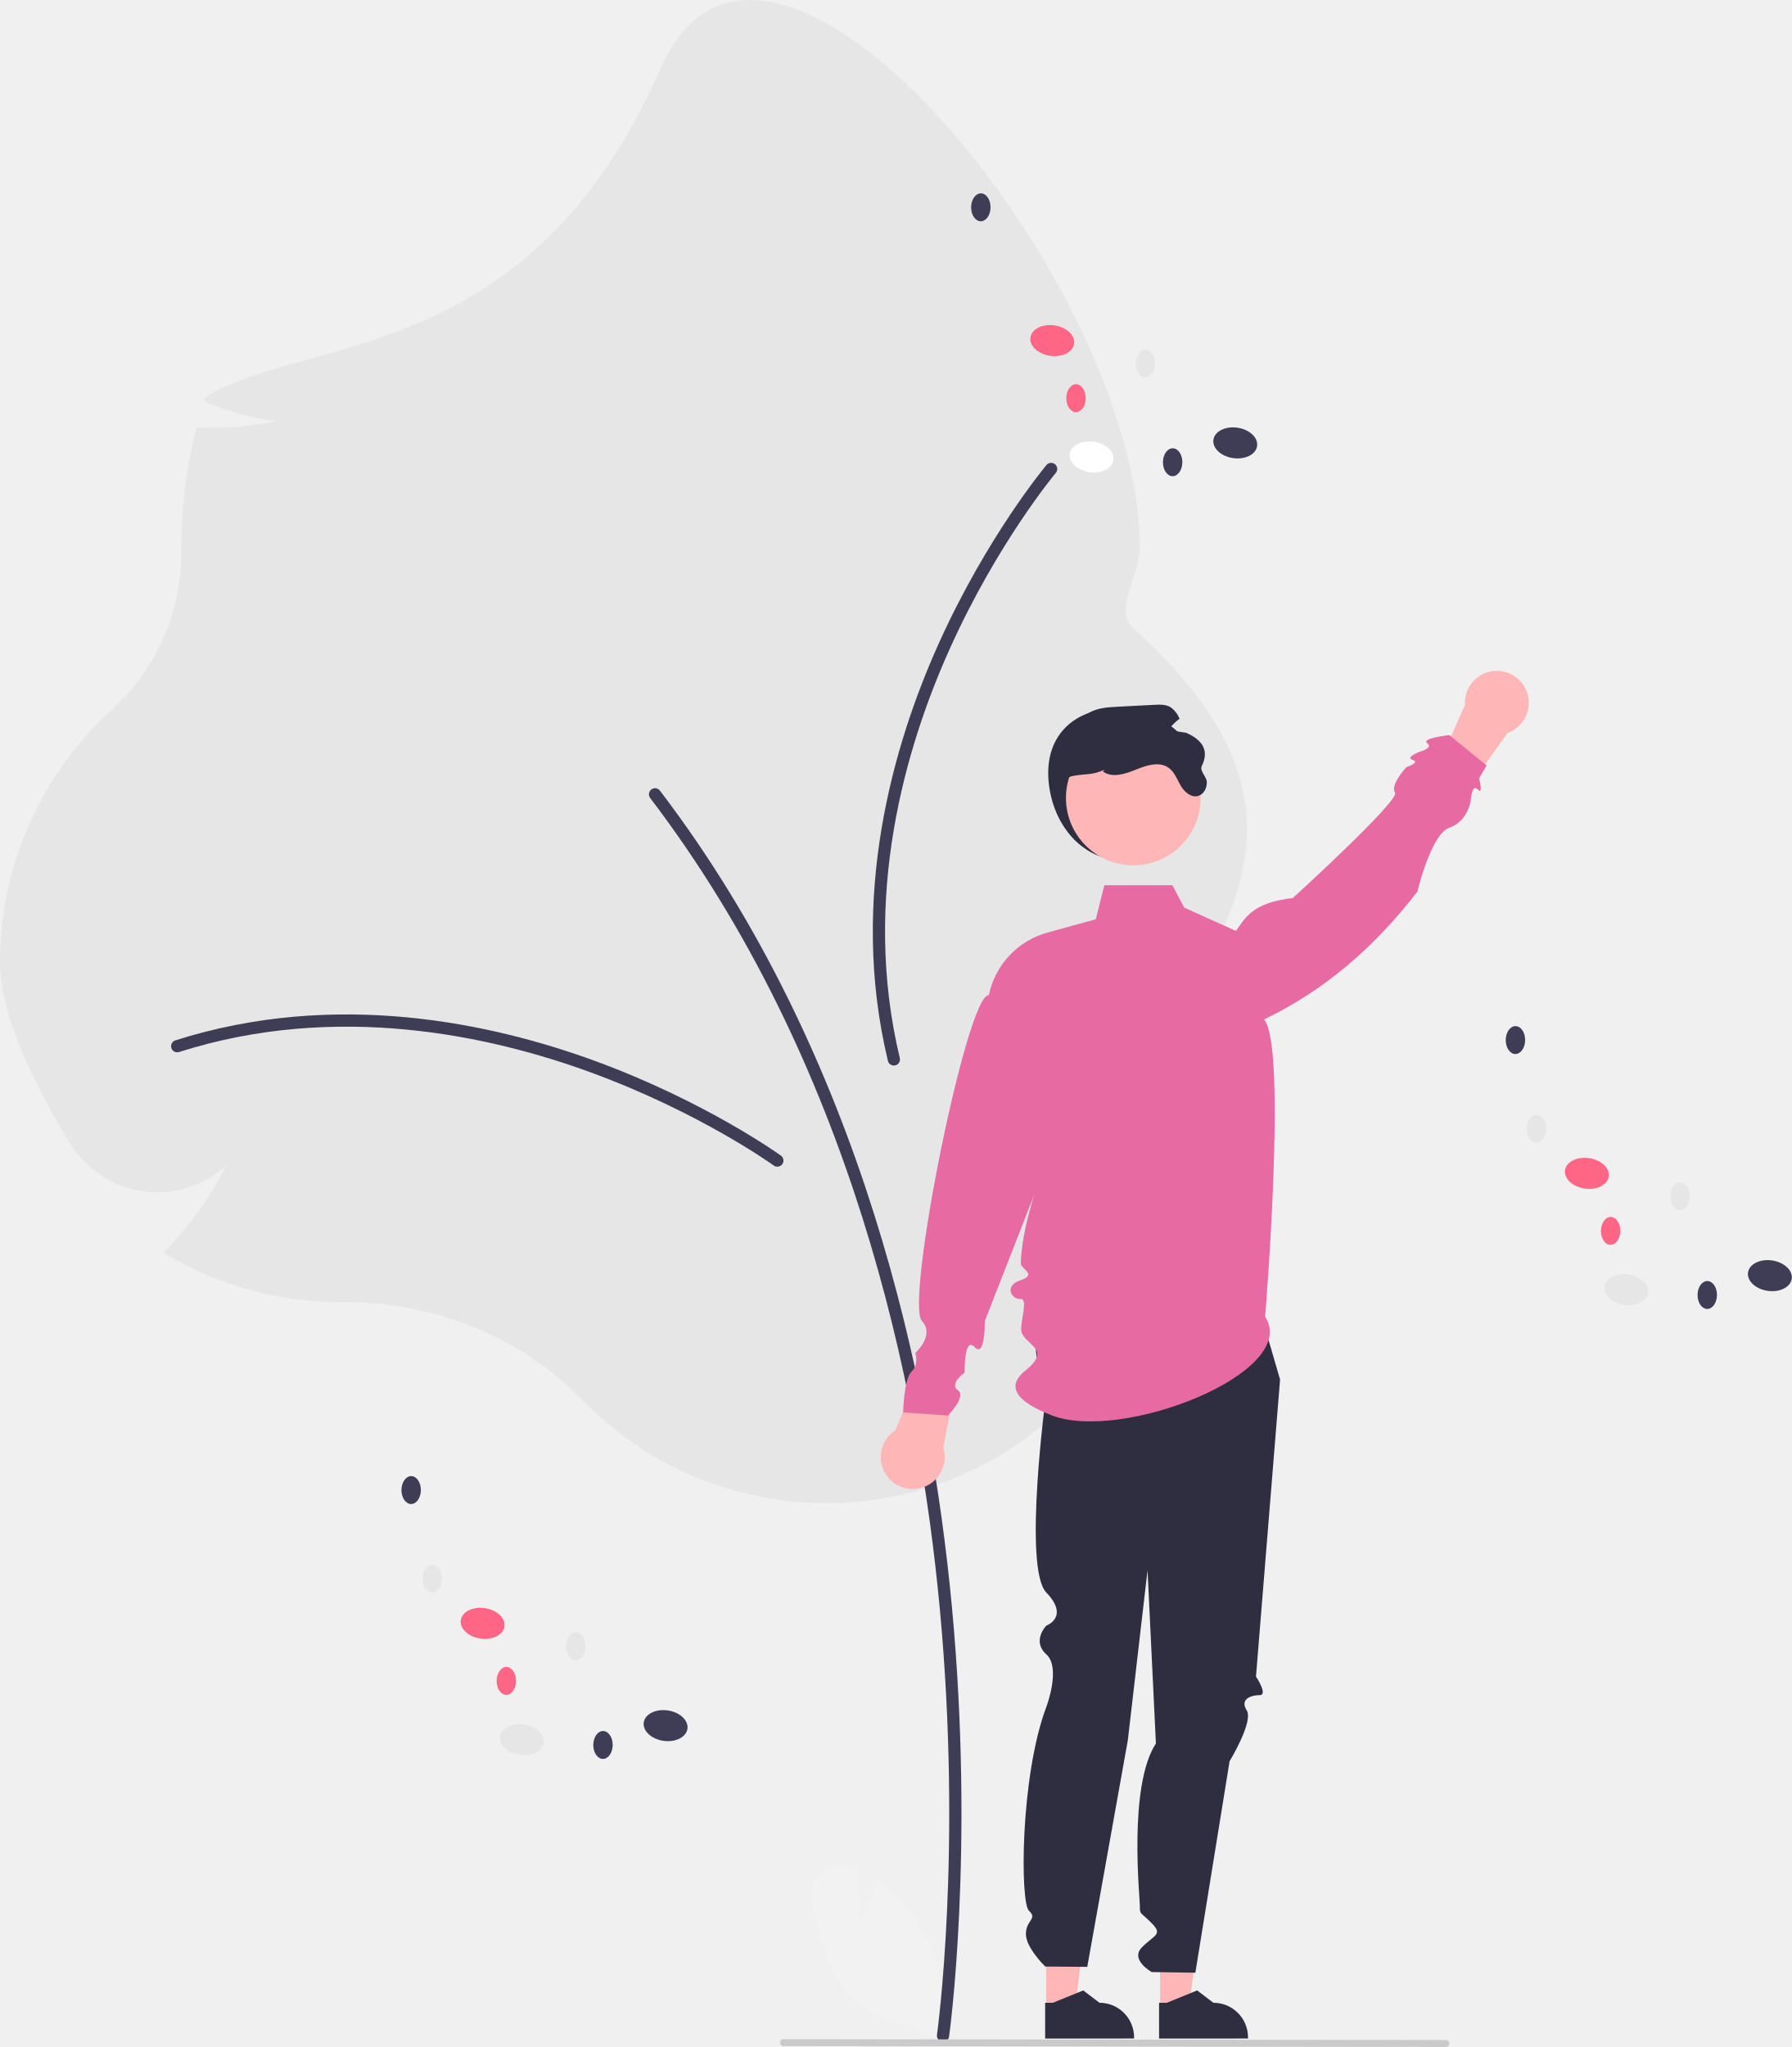
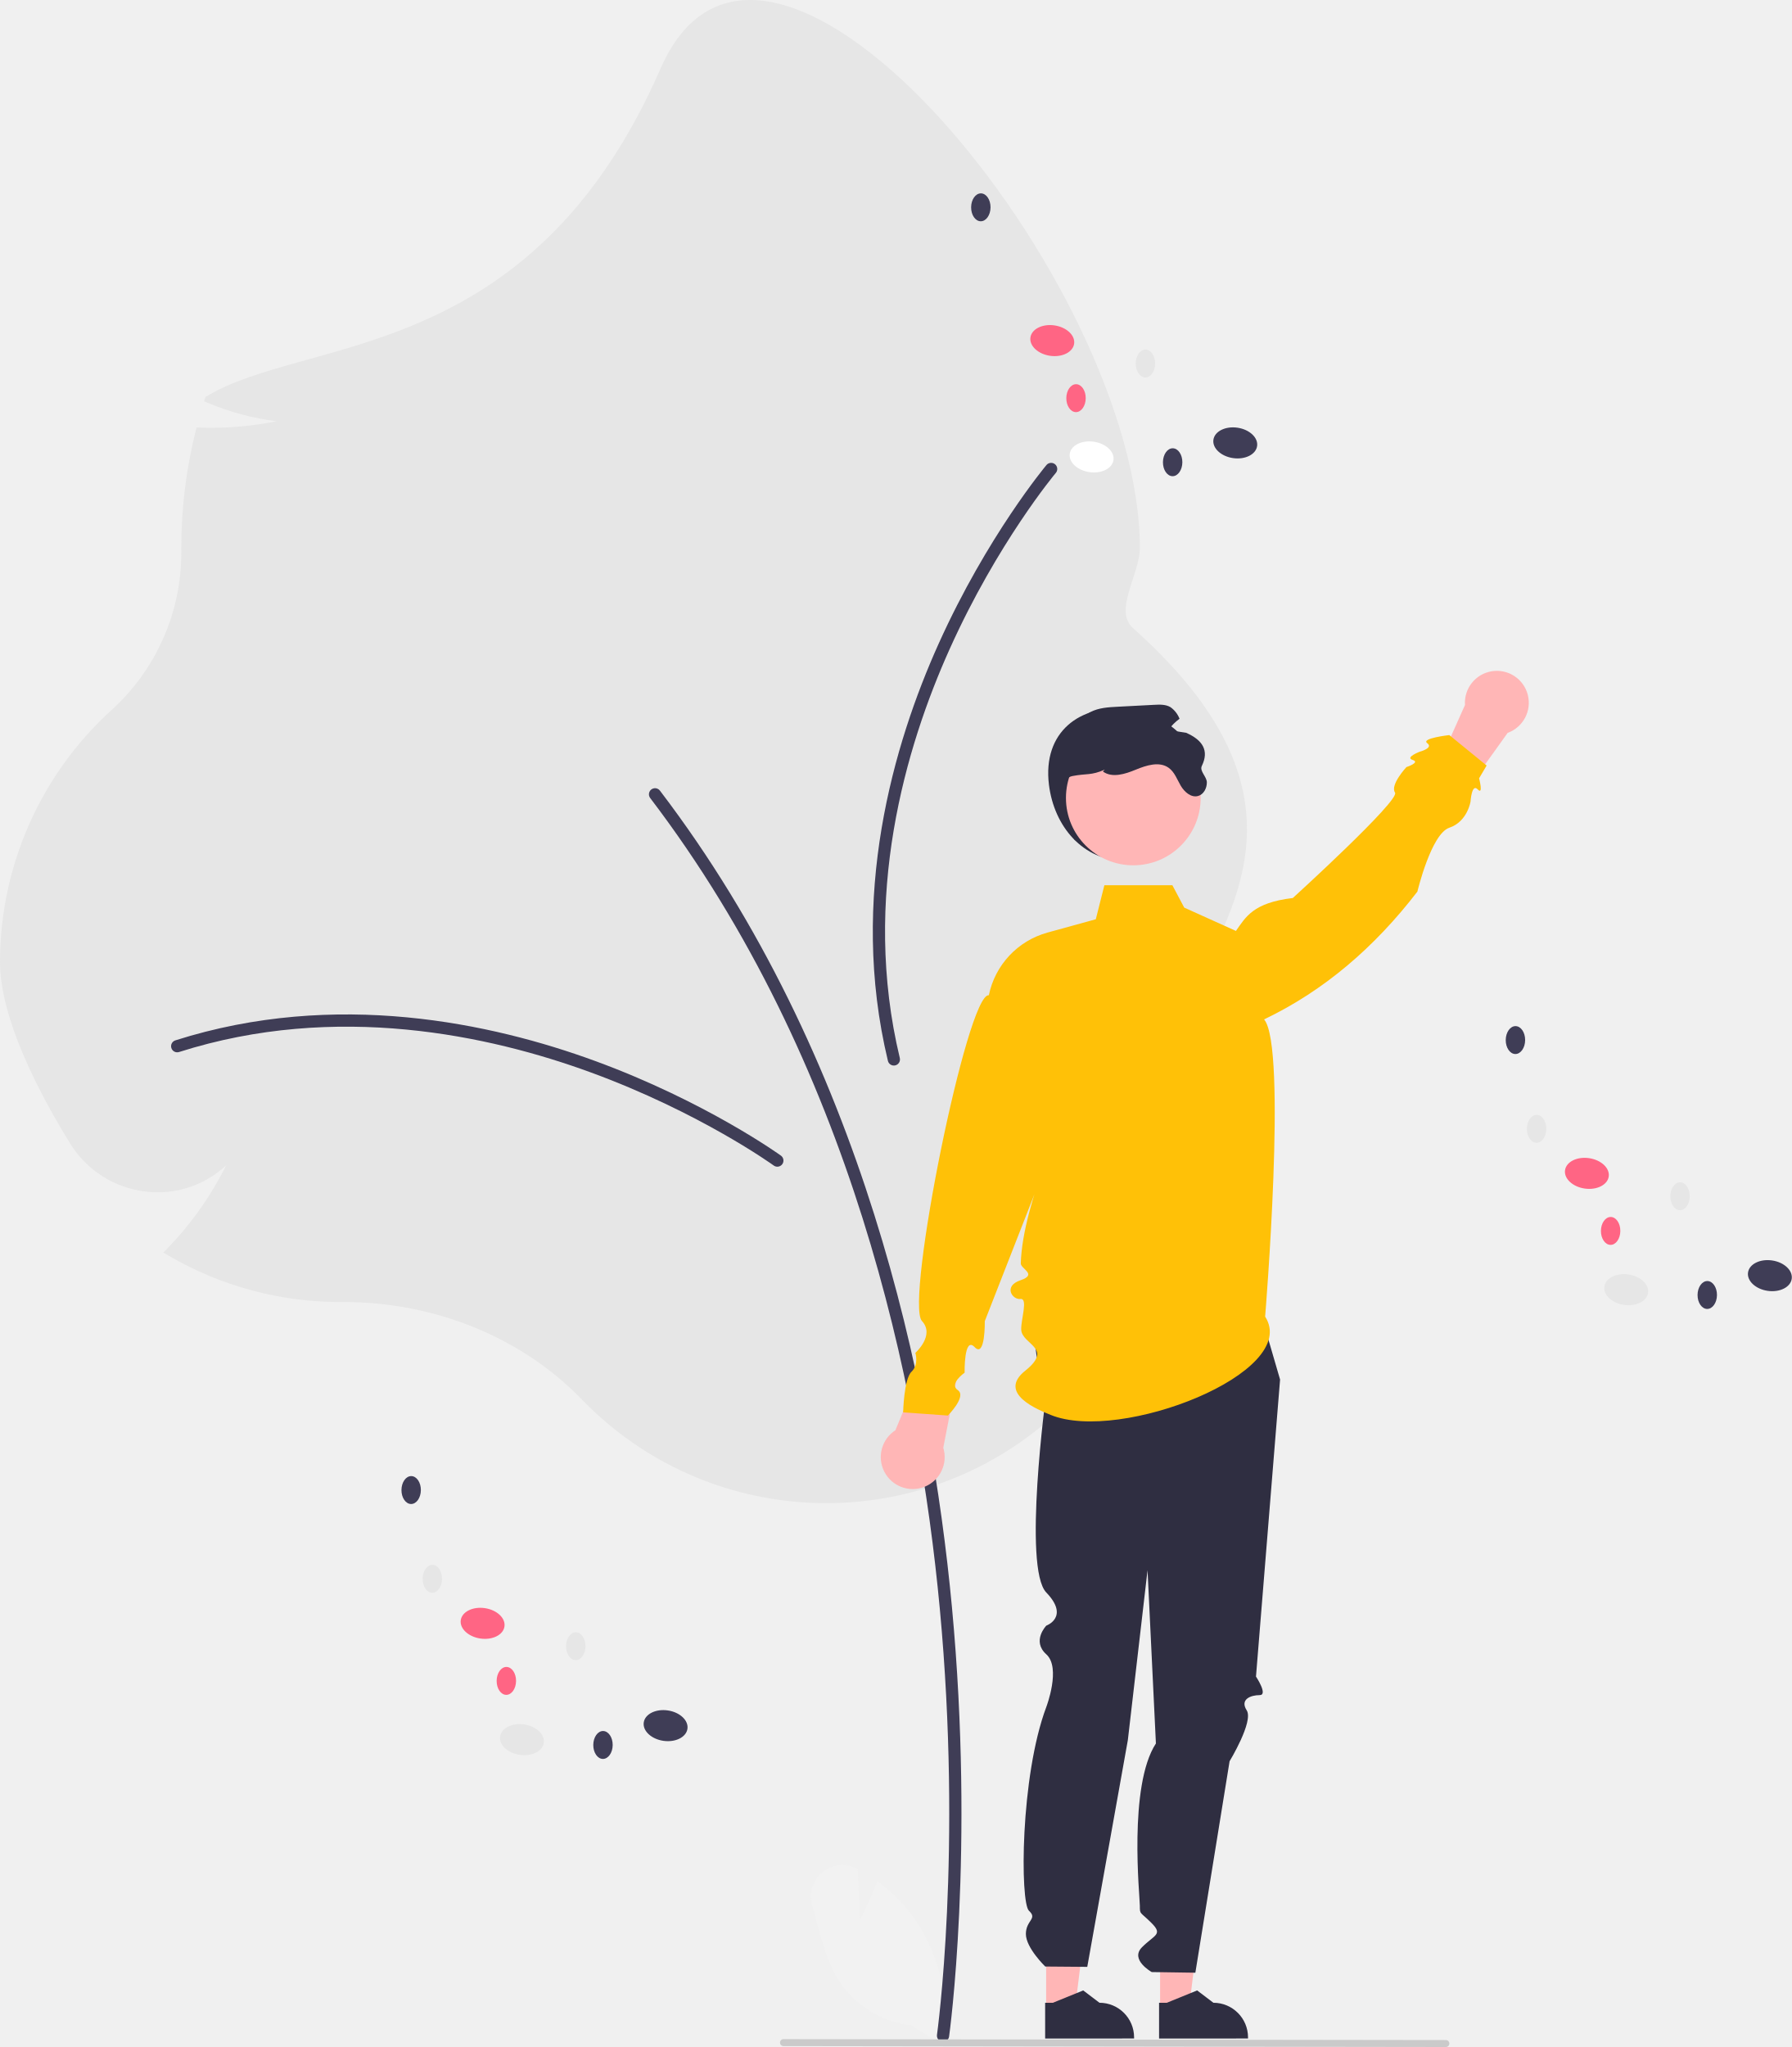
<svg xmlns="http://www.w3.org/2000/svg" data-name="Layer 1" width="613.353" height="700.561" viewBox="0 0 613.353 700.561">
  <path d="M587.667,756.931l-.782-17.576q-.122-.065-.244-.129c-8.376-4.395-17.976,3.561-15.3,12.634,2.517,8.537,4.208,17.74,8.816,25.212a34.144,34.144,0,0,0,25.038,15.779l10.642,6.516a57.215,57.215,0,0,0-12.06-46.364,55.267,55.267,0,0,0-10.157-9.438C591.072,750.285,587.667,756.931,587.667,756.931Z" transform="translate(-293.3236 -99.71938)" fill="#f2f2f2" />
  <path d="M492.391,578.564c-20.488-21.129-50.178-33.247-81.457-33.247l-1.207.003a116.315,116.315,0,0,1-58.635-15.835l-1.852-1.079,1.492-1.537a113.373,113.373,0,0,0,19.993-28.306,34.282,34.282,0,0,1-27.668,8.938,35.104,35.104,0,0,1-25.77-16.506c-10.932-17.738-23.964-42.907-23.964-62.08a116.669,116.669,0,0,1,38.063-86.091,72.651,72.651,0,0,0,24-54.171l-.006-1.453a164.774,164.774,0,0,1,4.891-39.873l.33-1.317,1.355.047a111.391,111.391,0,0,0,26.047-2.182,87.918,87.918,0,0,1-23.36-6.213l-1.458-.59.495-1.494C397.782,214.464,474.758,225.398,519.437,123.175,555.666,40.285,683.493,196.755,683.493,287.199c0,9.229-9.133,21.424-2.296,27.524,73.91,65.938,22.913,108.28,6.835,150.885-3.815,10.109,4.457,21.206,4.457,32.142,0,1.856-.047,3.771-.141,5.693l-.142,2.955-2.464-1.64a81.626,81.626,0,0,1-13.48-11.056,71.135,71.135,0,0,1-2.256,61.412c-7.746,14.619-15.239,25.085-22.272,31.105a116.29,116.29,0,0,1-159.343-7.656Z" transform="translate(-293.3236 -99.71938)" fill="#e6e6e6" />
  <path d="M616.132,798.499a2.093,2.093,0,0,0,2.07-1.798c.089-.625,8.8-63.454.977-146.956-7.225-77.116-30.429-188.191-99.939-279.415a2.094,2.094,0,1,0-3.33,2.538c68.91,90.436,91.926,200.696,99.101,277.267,7.778,83.016-.865,145.355-.953,145.975a2.095,2.095,0,0,0,2.075,2.389Z" transform="translate(-293.3236 -99.71938)" fill="#3f3d56" />
  <path d="M559.407,499.005a2.093,2.093,0,0,0,1.232-3.787c-.252-.183-25.681-18.506-63.697-32.425-35.143-12.866-88.582-24.53-143.597-7.02a2.093,2.093,0,1,0,1.27,3.989c53.888-17.15,106.359-5.679,140.888,6.963,37.473,13.72,62.427,31.7,62.675,31.88A2.085,2.085,0,0,0,559.407,499.005Z" transform="translate(-293.3236 -99.71938)" fill="#3f3d56" />
  <path d="M655.22,260.373a2.093,2.093,0,0,0-3.688-1.502c-.201.238-20.307,24.282-36.928,61.196-15.363,34.125-30.845,86.585-17.343,142.719a2.093,2.093,0,1,0,4.07-.979c-13.224-54.983,1.996-106.491,17.091-140.021,16.383-36.388,36.113-59.982,36.311-60.216A2.085,2.085,0,0,0,655.22,260.373Z" transform="translate(-293.3236 -99.71938)" fill="#3f3d56" />
  <path d="M652.386,368.317c1.766,14.25,11.641,26,26,26a26,26,0,0,0,26-26c0-14.359-11.702-24.672-26-26C663.216,340.908,650.119,350.021,652.386,368.317Z" transform="translate(-293.3236 -99.71938)" fill="#2f2e41" />
  <polygon points="397.105 687.328 407.006 687.327 411.716 649.137 397.103 649.138 397.105 687.328" fill="#ffb6b6" />
  <path d="M690.081,797.376l30.447-.001v-.385A11.851,11.851,0,0,0,708.677,785.139H708.676l-5.562-4.219-10.377,4.22-2.658 0Z" transform="translate(-293.3236 -99.71938)" fill="#2f2e41" />
  <polygon points="358.105 687.328 368.006 687.327 372.716 649.137 358.103 649.138 358.105 687.328" fill="#ffb6b6" />
  <path d="M651.081,797.376l30.447-.001v-.385A11.851,11.851,0,0,0,669.677,785.139H669.676l-5.562-4.219-10.377,4.22-2.658 0Z" transform="translate(-293.3236 -99.71938)" fill="#2f2e41" />
  <path d="M724.501,547.856l7,24L723.254,673.501s4.246,6.355,1.246,6.355-6.847,1.409-4.423,5.205-5.86,17.421-5.86,17.421l-11.717,72.374-14.929-.22s-7.59-4.228-3.33-8.504,7.26-4.276,3.26-8.276-4-2.795-4-5.898-4.008-41.016,5.496-55.559l-2.864-59.295-6.745,58.161-13.888,77.591-14.382-.118s-6.643-6.403-6.63-11.142,4.104-5.133,1.058-7.936-3.046-45.866,5.954-69.803c0,0,5.091-13.374-.012-17.957s-.006-9.827-.006-9.827,8.082-2.921-.007-11.339-.044-67.949-.044-67.949-8.843-24.031.113-33.48S724.501,547.856,724.501,547.856Z" transform="translate(-293.3236 -99.71938)" fill="#2f2e41" />
  <path d="M599.826,589.206l12.489-30.182,9.84,5.467-5.943,30.703a10.935,10.935,0,1,1-16.387-5.987Z" transform="translate(-293.3236 -99.71938)" fill="#ffb6b6" />
  <path d="M809.4,350.535l-19.003,26.568-8.345-7.554,12.745-28.558A10.935,10.935,0,1,1,809.4,350.535Z" transform="translate(-293.3236 -99.71938)" fill="#ffb6b6" />
-   <path d="M726.386,550.317c12.326,19.118-49.631,43.381-73.404,33.64-4.163-1.706-18.482-7.339-8.694-15.15s-1.135-8.91-1.393-13.994c-.173-3.399,2.459-10.856-.287-10.536s-5.96-4.381.021-6.404.064-3.868.117-5.788c.572-20.955,16.65-54.287,16.65-54.287l-28.971,74.057s.214,12.812-3.48,8.897-3.426,8.757-3.426,8.757-5.494,3.834-2.335,5.968-3.401,8.694-3.401,8.694l-15.307-1.093s.24-11.371,2.853-13.885,1.33-6.471,1.33-6.471,6.805-6.023,2.243-10.914c-5.867-6.29,15.524-112.53,22.906-111.478a28.12,28.12,0,0,1,20.08-21.452l16.532-4.552,2.936-11.647h23.279l4.055,7.653,17.698,7.987c3.334-4.704,5.825-9.66,19.475-11.267,0,0,36.783-33.467,34.987-36.08s3.906-8.731,3.906-8.731,4.87-1.594,2.122-2.445,2.446-2.818,2.446-2.818,4.81-1.264,2.542-2.928,7.571-2.758,7.571-2.758l12.767,10.417-2.58,4.375s1.573,5.958-.48,3.783-2.44,4.137-2.44,4.137-1.049,6.912-7.267,8.994S778.502,404.863,778.502,404.863c-14.665,19.067-31.971,33.941-52.48,43.733C734.015,457.771,726.386,550.317,726.386,550.317Z" transform="translate(-293.3236 -99.71938)" fill="#e76aa2" />
+   <path d="M726.386,550.317c12.326,19.118-49.631,43.381-73.404,33.64-4.163-1.706-18.482-7.339-8.694-15.15s-1.135-8.91-1.393-13.994c-.173-3.399,2.459-10.856-.287-10.536s-5.96-4.381.021-6.404.064-3.868.117-5.788c.572-20.955,16.65-54.287,16.65-54.287l-28.971,74.057s.214,12.812-3.48,8.897-3.426,8.757-3.426,8.757-5.494,3.834-2.335,5.968-3.401,8.694-3.401,8.694l-15.307-1.093s.24-11.371,2.853-13.885,1.33-6.471,1.33-6.471,6.805-6.023,2.243-10.914c-5.867-6.29,15.524-112.53,22.906-111.478a28.12,28.12,0,0,1,20.08-21.452l16.532-4.552,2.936-11.647h23.279l4.055,7.653,17.698,7.987c3.334-4.704,5.825-9.66,19.475-11.267,0,0,36.783-33.467,34.987-36.08s3.906-8.731,3.906-8.731,4.87-1.594,2.122-2.445,2.446-2.818,2.446-2.818,4.81-1.264,2.542-2.928,7.571-2.758,7.571-2.758l12.767,10.417-2.58,4.375s1.573,5.958-.48,3.783-2.44,4.137-2.44,4.137-1.049,6.912-7.267,8.994S778.502,404.863,778.502,404.863c-14.665,19.067-31.971,33.941-52.48,43.733C734.015,457.771,726.386,550.317,726.386,550.317Z" transform="translate(-293.3236 -99.71938)" fill="#ffc107" />
  <circle cx="387.937" cy="273.086" r="23.056" fill="#ffb6b6" />
  <path d="M657.386,375.317c.73,5.01,5,12,4,12s-8.11-20.653-1-22c5.157-.977,6.31-.12,11.13-2.21l-.68.64c3.19,2.32,7.63.89,11.27-.62,3.65-1.5,8.08-2.93,11.28-.62,2.01,1.45,2.86,3.97,4.11,6.11,1.25,2.15,3.56,4.18,5.94,3.52,1.91-.53,3.01-2.67,3-4.65s-2.588-3.864-1.72-5.64c2.573-5.264.259-8.853-5.35-11.33q-3.06-.465-6.12-.95a17.358,17.358,0,0,1,3.84-3.86,8.774,8.774,0,0,0-3.1-3.97c-1.63-.97-3.65-.9-5.54-.8q-6.33.33-12.65.66c-3.12.16-6.35.35-9.14,1.78-3.48,1.79-5.76,5.28-7.42,8.83C655.516,360.187,656.106,366.607,657.386,375.317Z" transform="translate(-293.3236 -99.71938)" fill="#2f2e41" />
  <path d="M561.476,799.973l226.75.307a1.191,1.191,0,1,0,0-2.381l-226.75-.307a1.191,1.191,0,0,0,0,2.381Z" transform="translate(-293.3236 -99.71938)" fill="#cacaca" />
  <ellipse cx="471.988" cy="695.094" rx="5.257" ry="7.557" transform="translate(-577.1442 962.365) rotate(-81.72174)" fill="#e6e6e6" />
  <ellipse cx="521.16" cy="690.296" rx="5.257" ry="7.557" transform="translate(-530.3043 1006.917) rotate(-81.72174)" fill="#3f3d56" />
  <ellipse cx="458.524" cy="655.286" rx="5.257" ry="7.557" transform="translate(-549.2768 914.9641) rotate(-81.72174)" fill="#ff6584" />
  <ellipse cx="441.313" cy="640.043" rx="4.776" ry="3.322" transform="translate(-495.3721 976.7843) rotate(-89.56675)" fill="#e6e6e6" />
  <ellipse cx="434.067" cy="609.671" rx="4.776" ry="3.322" transform="translate(-472.1923 939.3968) rotate(-89.56675)" fill="#3f3d56" />
  <ellipse cx="490.412" cy="663.123" rx="4.776" ry="3.322" transform="translate(-469.7236 1048.788) rotate(-89.56675)" fill="#e6e6e6" />
  <ellipse cx="466.651" cy="674.987" rx="4.776" ry="3.322" transform="translate(-505.1694 1036.801) rotate(-89.56675)" fill="#ff6584" />
  <ellipse cx="499.728" cy="696.915" rx="4.776" ry="3.322" transform="translate(-494.2694 1091.639) rotate(-89.56675)" fill="#3f3d56" />
  <ellipse cx="849.988" cy="541.094" rx="5.257" ry="7.557" transform="translate(-101.1735 1204.599) rotate(-81.72174)" fill="#e6e6e6" />
  <ellipse cx="899.16" cy="536.296" rx="5.257" ry="7.557" transform="translate(-54.33364 1249.151) rotate(-81.72174)" fill="#3f3d56" />
  <ellipse cx="836.524" cy="501.286" rx="5.257" ry="7.557" transform="matrix(0.14398, -0.98958, 0.98958, 0.14398, -73.30606, 1157.199)" fill="#ff6584" />
  <ellipse cx="819.313" cy="486.043" rx="4.776" ry="3.322" transform="translate(33.76519 1201.938) rotate(-89.56675)" fill="#e6e6e6" />
  <ellipse cx="812.067" cy="455.671" rx="4.776" ry="3.322" transform="translate(56.94499 1164.55) rotate(-89.56675)" fill="#3f3d56" />
  <ellipse cx="868.412" cy="509.123" rx="4.776" ry="3.322" transform="translate(59.41371 1273.942) rotate(-89.56675)" fill="#e6e6e6" />
  <ellipse cx="844.651" cy="520.987" rx="4.776" ry="3.322" transform="translate(23.96793 1261.955) rotate(-89.56675)" fill="#ff6584" />
  <ellipse cx="877.728" cy="542.915" rx="4.776" ry="3.322" transform="translate(34.86796 1316.793) rotate(-89.56675)" fill="#3f3d56" />
  <ellipse cx="666.988" cy="256.094" rx="5.257" ry="7.557" transform="translate(24.20544 779.5407) rotate(-81.72174)" fill="#fff" />
  <ellipse cx="716.16" cy="251.296" rx="5.257" ry="7.557" transform="translate(71.04527 824.0926) rotate(-81.72174)" fill="#3f3d56" />
  <ellipse cx="653.524" cy="216.286" rx="5.257" ry="7.557" transform="translate(52.07285 732.1398) rotate(-81.72174)" fill="#ff6584" />
  <ellipse cx="636.313" cy="201.043" rx="4.776" ry="3.322" transform="translate(137.1408 736.0982) rotate(-89.56675)" fill="#e6e6e6" />
  <ellipse cx="629.067" cy="170.671" rx="4.776" ry="3.322" transform="translate(160.3206 698.7107) rotate(-89.56675)" fill="#3f3d56" />
  <ellipse cx="685.412" cy="224.123" rx="4.776" ry="3.322" transform="translate(162.7893 808.102) rotate(-89.56675)" fill="#e6e6e6" />
  <ellipse cx="661.651" cy="235.987" rx="4.776" ry="3.322" transform="translate(127.3435 796.1152) rotate(-89.56675)" fill="#ff6584" />
  <ellipse cx="694.728" cy="257.915" rx="4.776" ry="3.322" transform="translate(138.2436 850.9534) rotate(-89.56675)" fill="#3f3d56" />
</svg>
